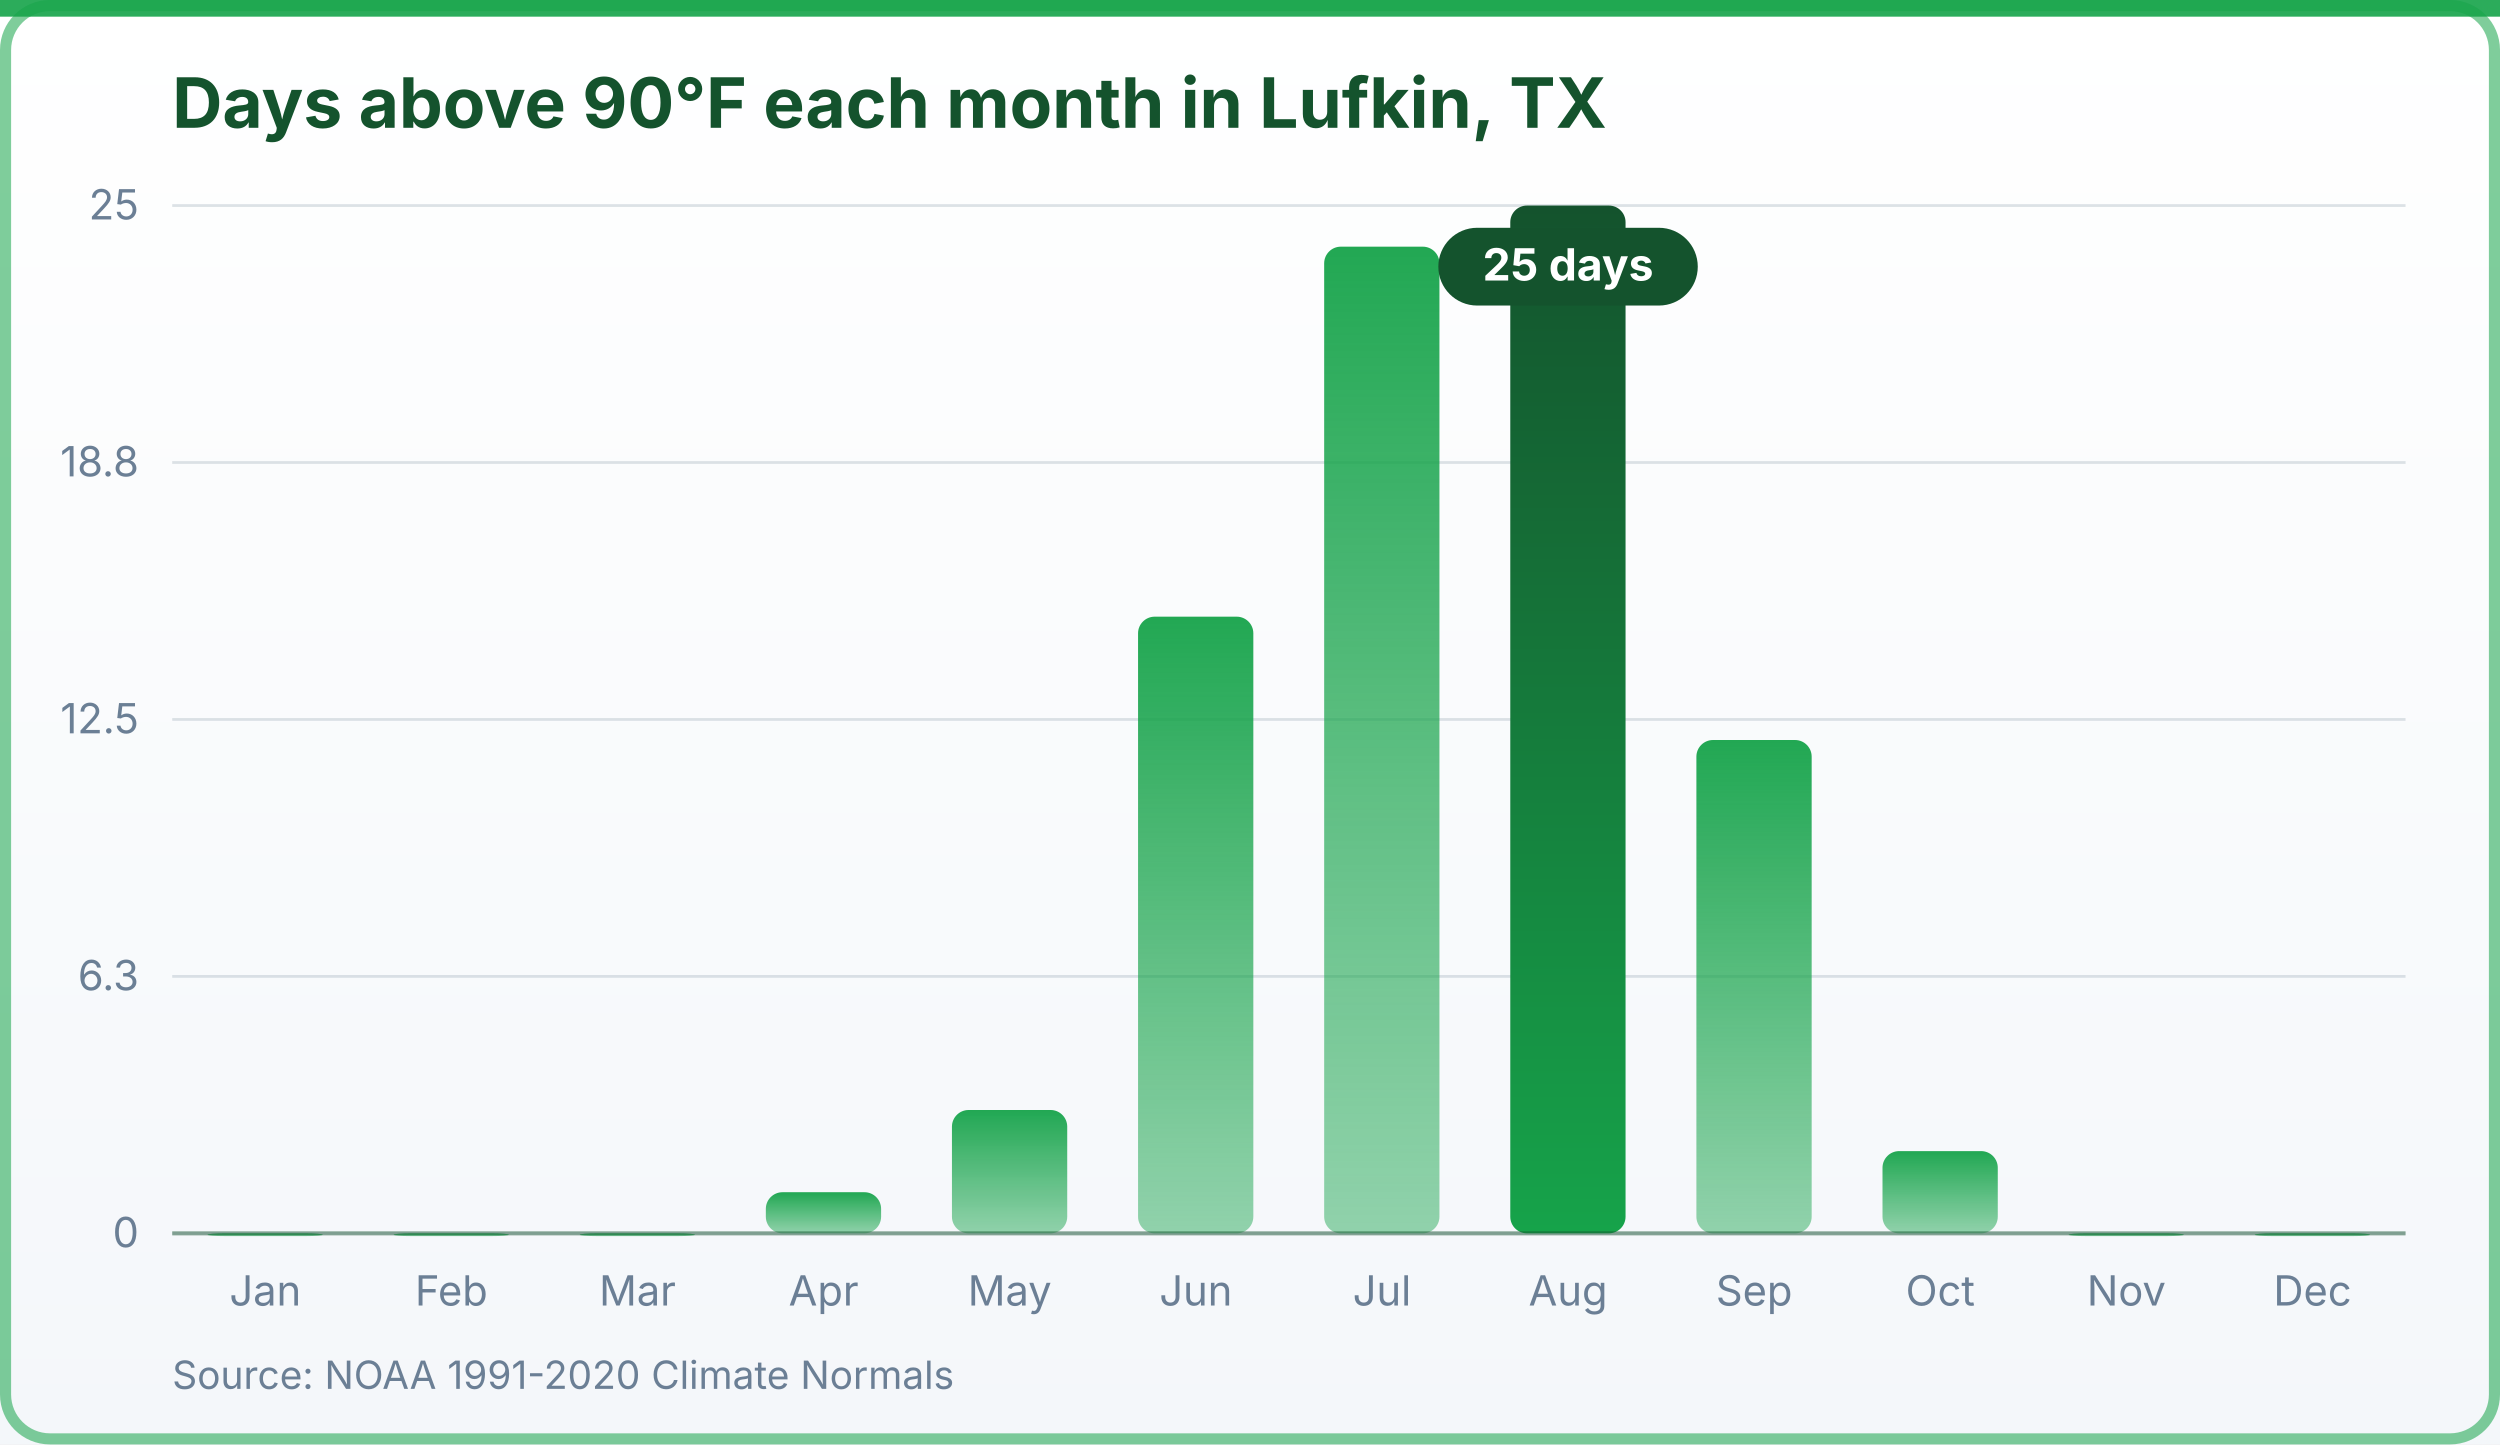
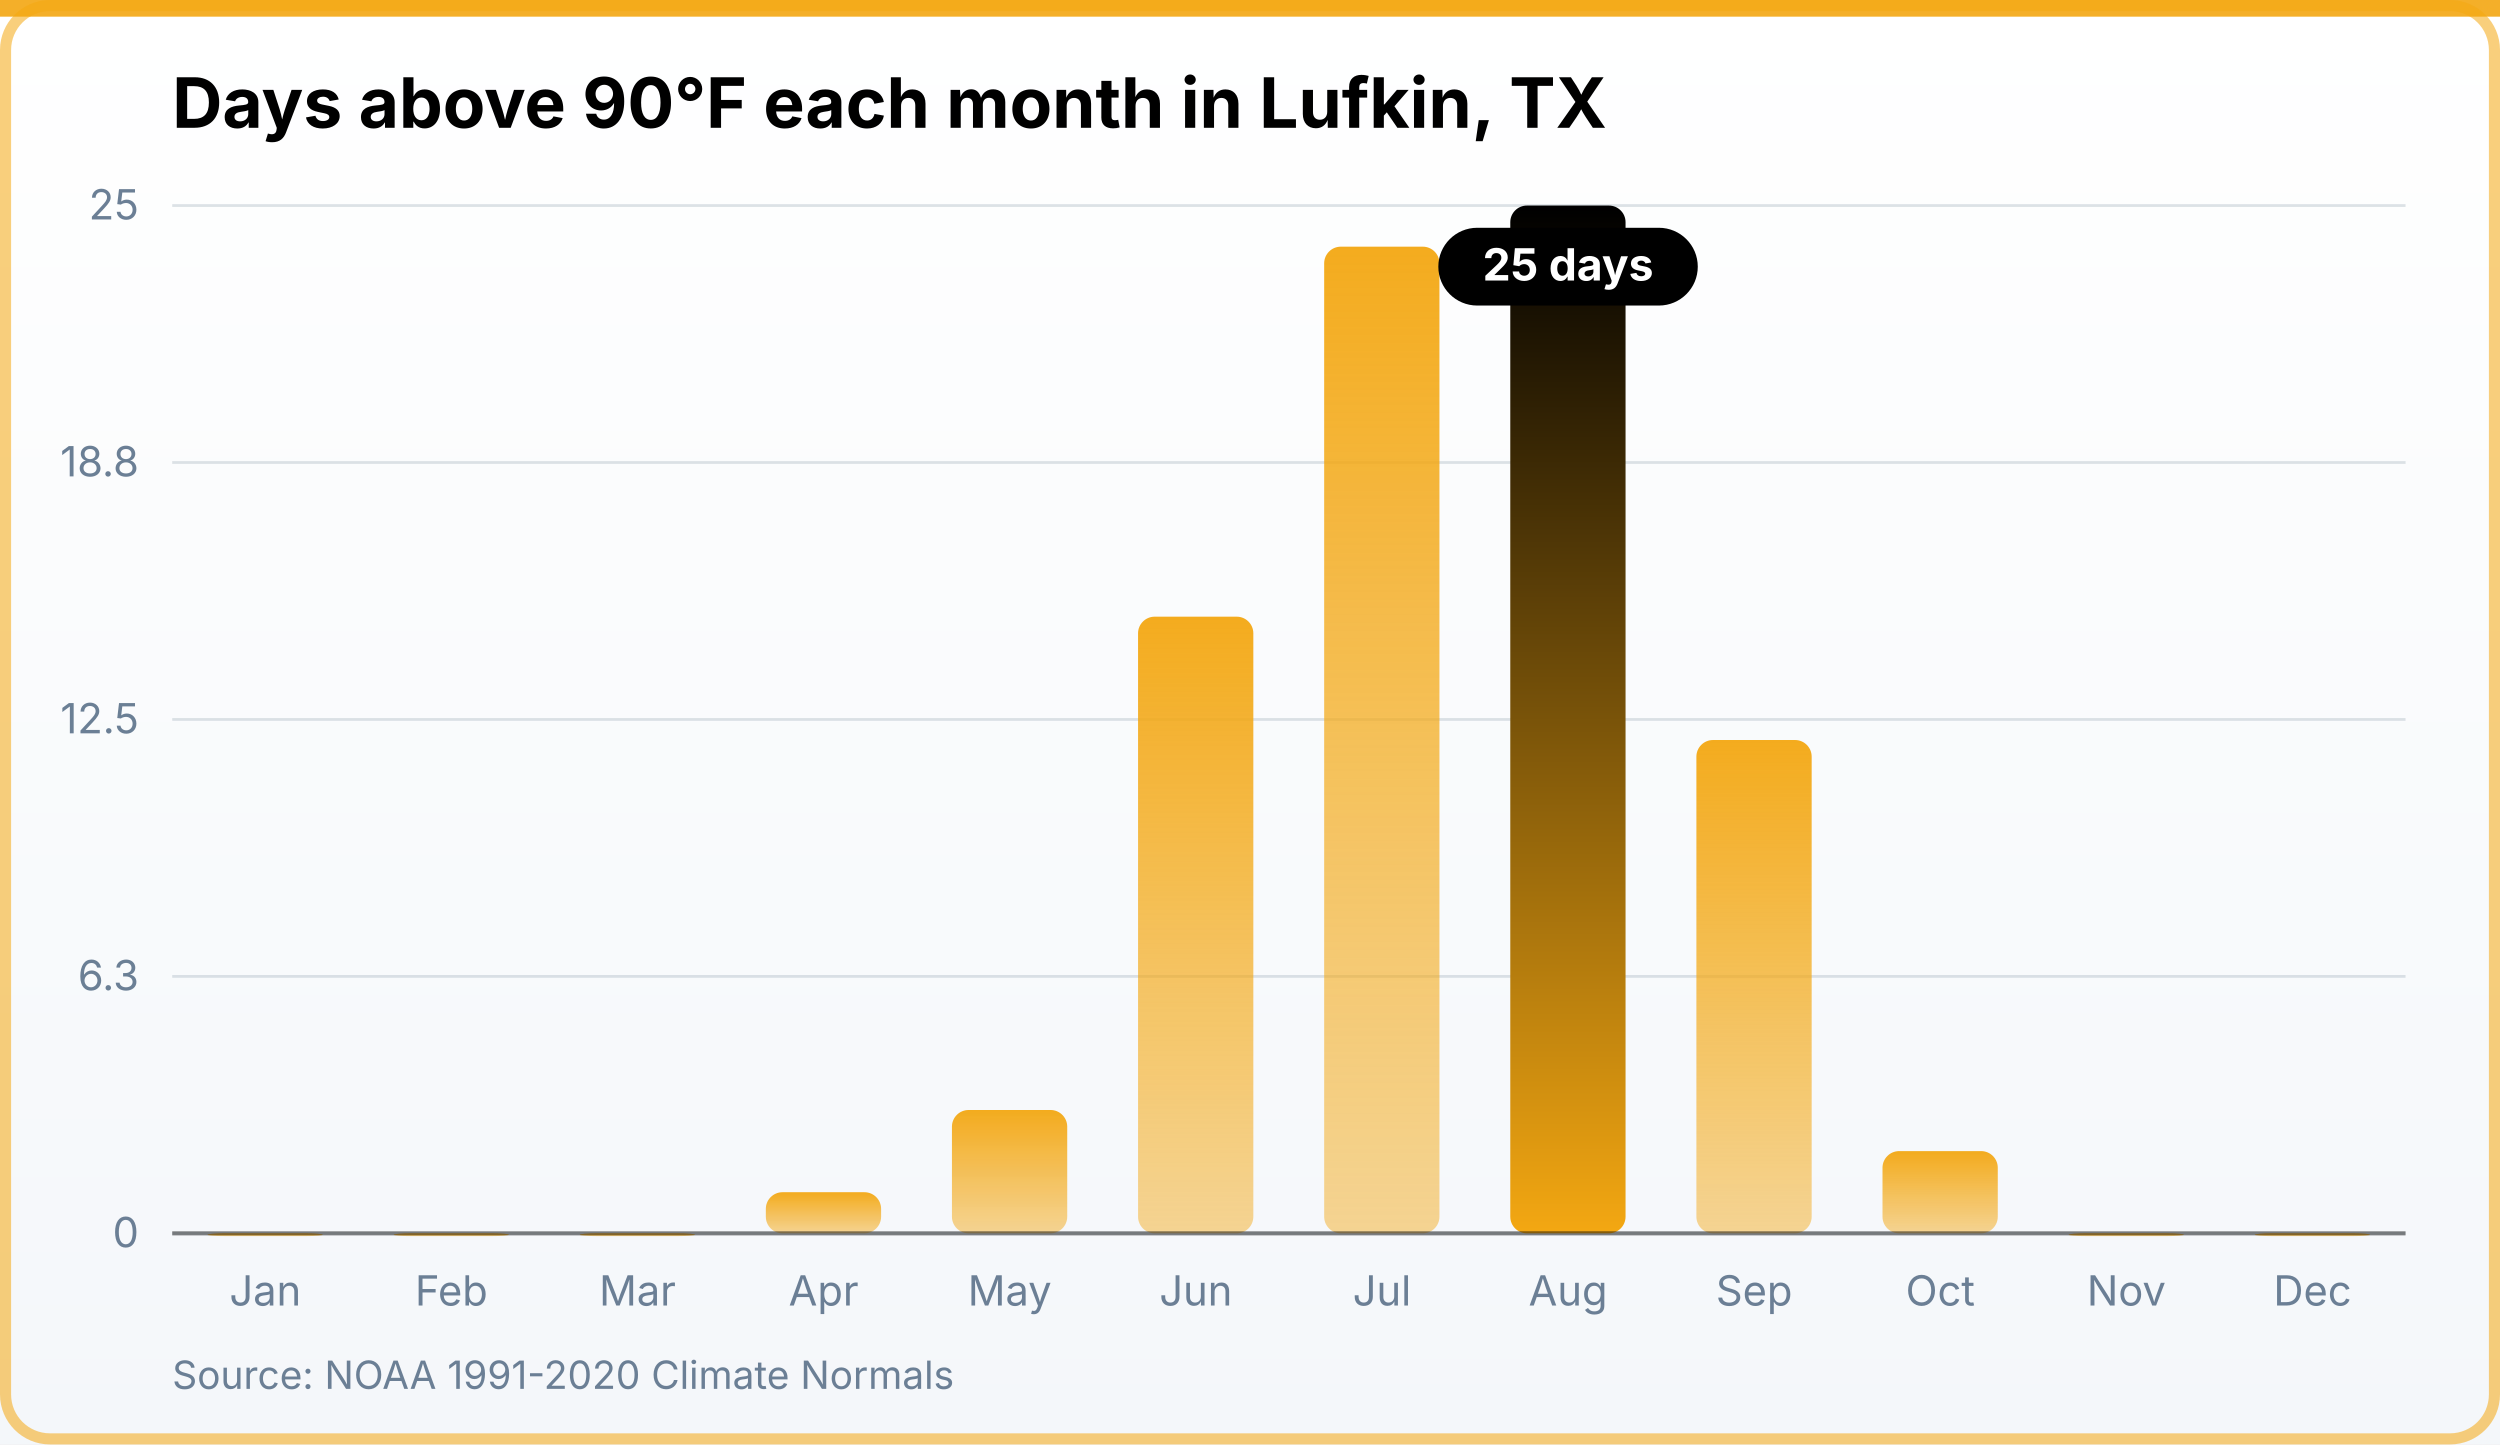
<svg xmlns="http://www.w3.org/2000/svg" viewBox="0 0 900 520" width="900" height="520" role="img">
  <defs>
    <linearGradient id="cbg" x1="0" y1="0" x2="0" y2="1">
      <stop offset="0" stop-color="#ffffff" />
      <stop offset="1" stop-color="#f4f7fa" />
    </linearGradient>
    <linearGradient id="barg" x1="0" y1="0" x2="0" y2="1">
-       <stop offset="0" stop-color="#16a34a" stop-opacity=".95" />
-       <stop offset="1" stop-color="#16a34a" stop-opacity=".45" />
+       <stop offset="0" stop-color="#F3A712" stop-opacity=".95" />
+       <stop offset="1" stop-color="#F3A712" stop-opacity=".45" />
    </linearGradient>
    <linearGradient id="barp" x1="0" y1="0" x2="0" y2="1">
-       <stop offset="0" stop-color="#14532d" />
-       <stop offset="1" stop-color="#16a34a" />
+       <stop offset="0" stop-color="#000000" />
+       <stop offset="1" stop-color="#F3A712" />
    </linearGradient>
  </defs>
  <rect width="900" height="520" fill="url(#cbg)" />
-   <rect x="0" y="0" width="900" height="6" fill="#16a34a" fill-opacity=".9" />
-   <text x="62" y="46" font-family="system-ui,-apple-system,Segoe UI,sans-serif" font-size="25" font-weight="700" fill="#14532d">Days above 90°F each month in Lufkin, TX</text>
+   <rect x="0" y="0" width="900" height="6" fill="#F3A712" fill-opacity=".9" />
+   <text x="62" y="46" font-family="system-ui,-apple-system,Segoe UI,sans-serif" font-size="25" font-weight="700" fill="#000000">Days above 90°F each month in Lufkin, TX</text>
  <line x1="62" y1="444" x2="866" y2="444" stroke="#6b7f95" stroke-opacity=".22" stroke-width="1" />
  <text x="50" y="449" text-anchor="end" font-family="system-ui,-apple-system,Segoe UI,sans-serif" font-size="15" fill="#6b7f95">0</text>
  <line x1="62" y1="351.5" x2="866" y2="351.5" stroke="#6b7f95" stroke-opacity=".22" stroke-width="1" />
  <text x="50" y="356.5" text-anchor="end" font-family="system-ui,-apple-system,Segoe UI,sans-serif" font-size="15" fill="#6b7f95">6.3</text>
  <line x1="62" y1="259" x2="866" y2="259" stroke="#6b7f95" stroke-opacity=".22" stroke-width="1" />
  <text x="50" y="264" text-anchor="end" font-family="system-ui,-apple-system,Segoe UI,sans-serif" font-size="15" fill="#6b7f95">12.5</text>
  <line x1="62" y1="166.5" x2="866" y2="166.5" stroke="#6b7f95" stroke-opacity=".22" stroke-width="1" />
  <text x="50" y="171.5" text-anchor="end" font-family="system-ui,-apple-system,Segoe UI,sans-serif" font-size="15" fill="#6b7f95">18.8</text>
  <line x1="62" y1="74" x2="866" y2="74" stroke="#6b7f95" stroke-opacity=".22" stroke-width="1" />
  <text x="50" y="79" text-anchor="end" font-family="system-ui,-apple-system,Segoe UI,sans-serif" font-size="15" fill="#6b7f95">25</text>
  <rect x="74.7" y="444" width="41.5" height="1" rx="6" fill="url(#barg)" />
  <text x="95.5" y="470" text-anchor="middle" font-family="system-ui,-apple-system,Segoe UI,sans-serif" font-size="15" fill="#6b7f95">Jan</text>
  <rect x="141.7" y="444" width="41.5" height="1" rx="6" fill="url(#barg)" />
  <text x="162.5" y="470" text-anchor="middle" font-family="system-ui,-apple-system,Segoe UI,sans-serif" font-size="15" fill="#6b7f95">Feb</text>
  <rect x="208.7" y="444" width="41.5" height="1" rx="6" fill="url(#barg)" />
  <text x="229.5" y="470" text-anchor="middle" font-family="system-ui,-apple-system,Segoe UI,sans-serif" font-size="15" fill="#6b7f95">Mar</text>
  <rect x="275.7" y="429.2" width="41.5" height="14.8" rx="6" fill="url(#barg)" />
  <text x="296.5" y="470" text-anchor="middle" font-family="system-ui,-apple-system,Segoe UI,sans-serif" font-size="15" fill="#6b7f95">Apr</text>
  <rect x="342.7" y="399.6" width="41.5" height="44.4" rx="6" fill="url(#barg)" />
  <text x="363.5" y="470" text-anchor="middle" font-family="system-ui,-apple-system,Segoe UI,sans-serif" font-size="15" fill="#6b7f95">May</text>
  <rect x="409.7" y="222" width="41.5" height="222" rx="6" fill="url(#barg)" />
  <text x="430.5" y="470" text-anchor="middle" font-family="system-ui,-apple-system,Segoe UI,sans-serif" font-size="15" fill="#6b7f95">Jun</text>
  <rect x="476.7" y="88.8" width="41.5" height="355.2" rx="6" fill="url(#barg)" />
  <text x="497.5" y="470" text-anchor="middle" font-family="system-ui,-apple-system,Segoe UI,sans-serif" font-size="15" fill="#6b7f95">Jul</text>
  <rect x="543.7" y="74" width="41.5" height="370" rx="6" fill="url(#barp)" />
  <text x="564.5" y="470" text-anchor="middle" font-family="system-ui,-apple-system,Segoe UI,sans-serif" font-size="15" fill="#6b7f95">Aug</text>
  <rect x="610.7" y="266.4" width="41.5" height="177.6" rx="6" fill="url(#barg)" />
  <text x="631.5" y="470" text-anchor="middle" font-family="system-ui,-apple-system,Segoe UI,sans-serif" font-size="15" fill="#6b7f95">Sep</text>
  <rect x="677.7" y="414.4" width="41.5" height="29.6" rx="6" fill="url(#barg)" />
  <text x="698.5" y="470" text-anchor="middle" font-family="system-ui,-apple-system,Segoe UI,sans-serif" font-size="15" fill="#6b7f95">Oct</text>
  <rect x="744.7" y="444" width="41.5" height="1" rx="6" fill="url(#barg)" />
  <text x="765.5" y="470" text-anchor="middle" font-family="system-ui,-apple-system,Segoe UI,sans-serif" font-size="15" fill="#6b7f95">Nov</text>
  <rect x="811.7" y="444" width="41.5" height="1" rx="6" fill="url(#barg)" />
  <text x="832.5" y="470" text-anchor="middle" font-family="system-ui,-apple-system,Segoe UI,sans-serif" font-size="15" fill="#6b7f95">Dec</text>
-   <rect x="517.8" y="82" width="93.4" height="28" rx="14" fill="#14532d" />
+   <rect x="517.8" y="82" width="93.4" height="28" rx="14" fill="#000000" />
  <text x="564.5" y="101" text-anchor="middle" font-family="system-ui,-apple-system,Segoe UI,sans-serif" font-size="16" font-weight="700" fill="#ffffff">25 days</text>
-   <line x1="62" y1="444" x2="866" y2="444" stroke="#14532d" stroke-opacity=".45" stroke-width="1.5" />
+   <line x1="62" y1="444" x2="866" y2="444" stroke="#000000" stroke-opacity=".45" stroke-width="1.5" />
  <text x="62" y="500" font-family="system-ui,-apple-system,Segoe UI,sans-serif" font-size="14" fill="#6b7f95">Source: NOAA 1991-2020 Climate Normals</text>
-   <rect x="2" y="2" width="896" height="516" rx="16" fill="none" stroke="#16a34a" stroke-opacity=".55" stroke-width="4" />
+   <rect x="2" y="2" width="896" height="516" rx="16" fill="none" stroke="#F3A712" stroke-opacity=".55" stroke-width="4" />
</svg>
